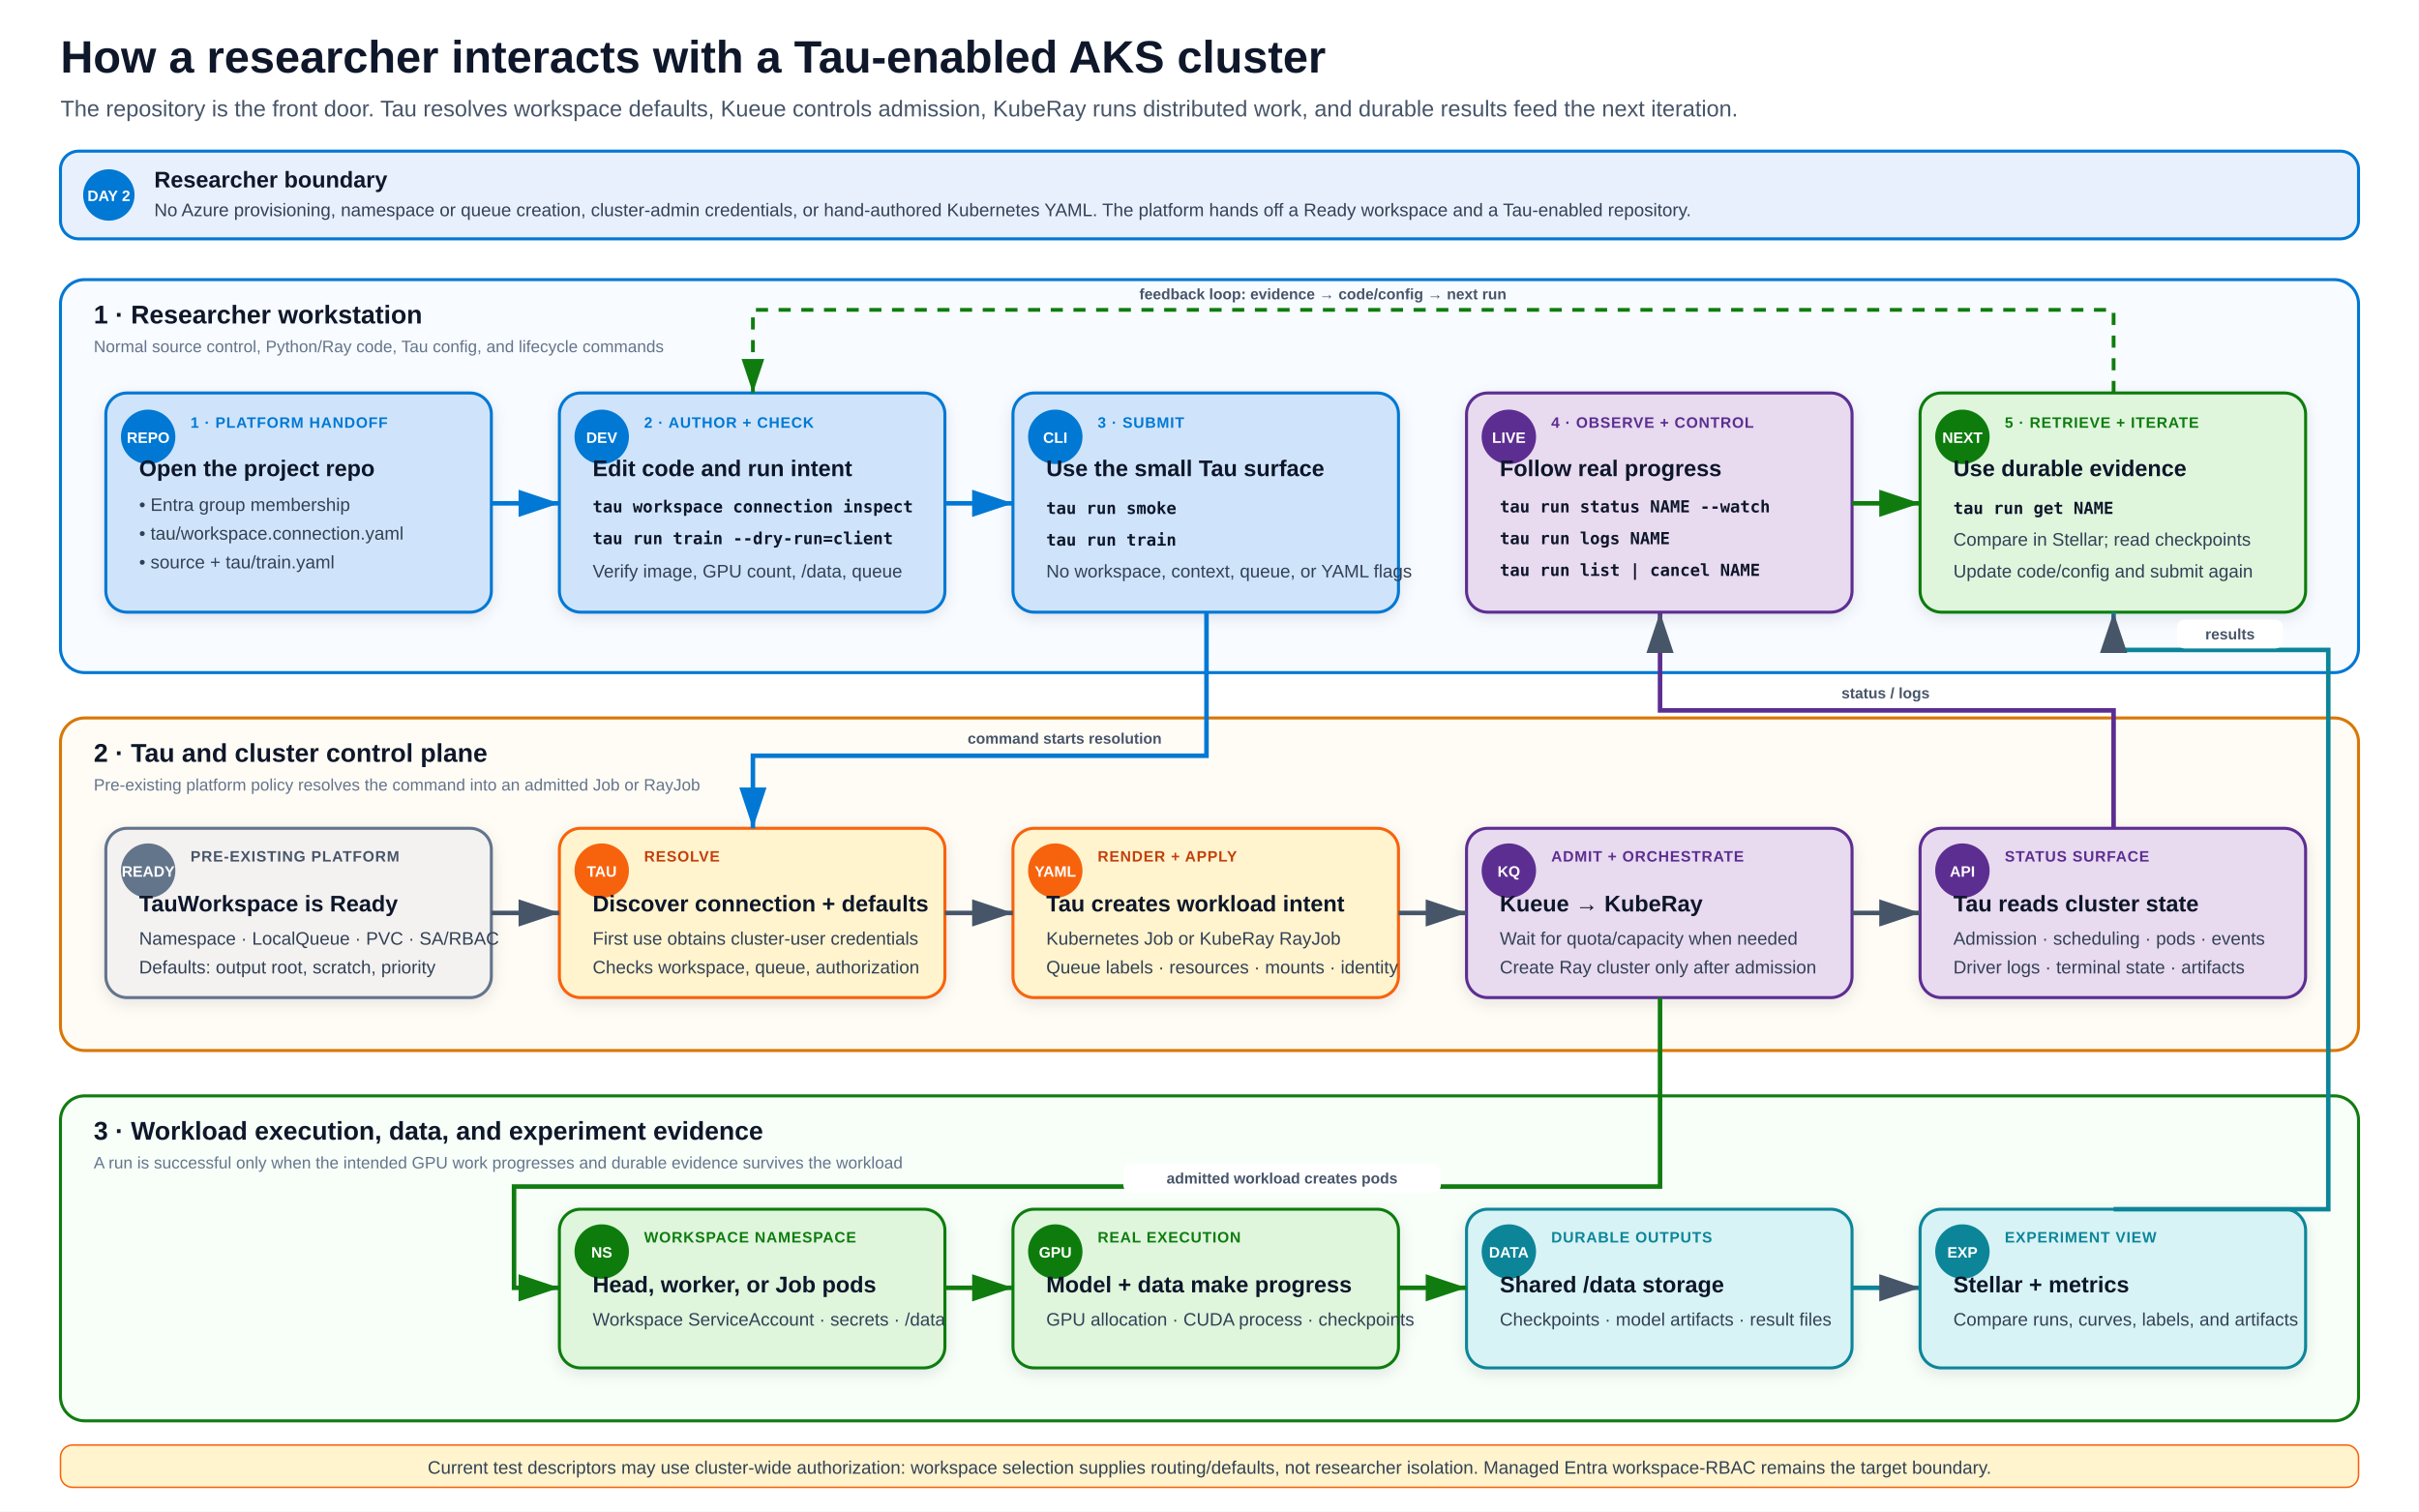
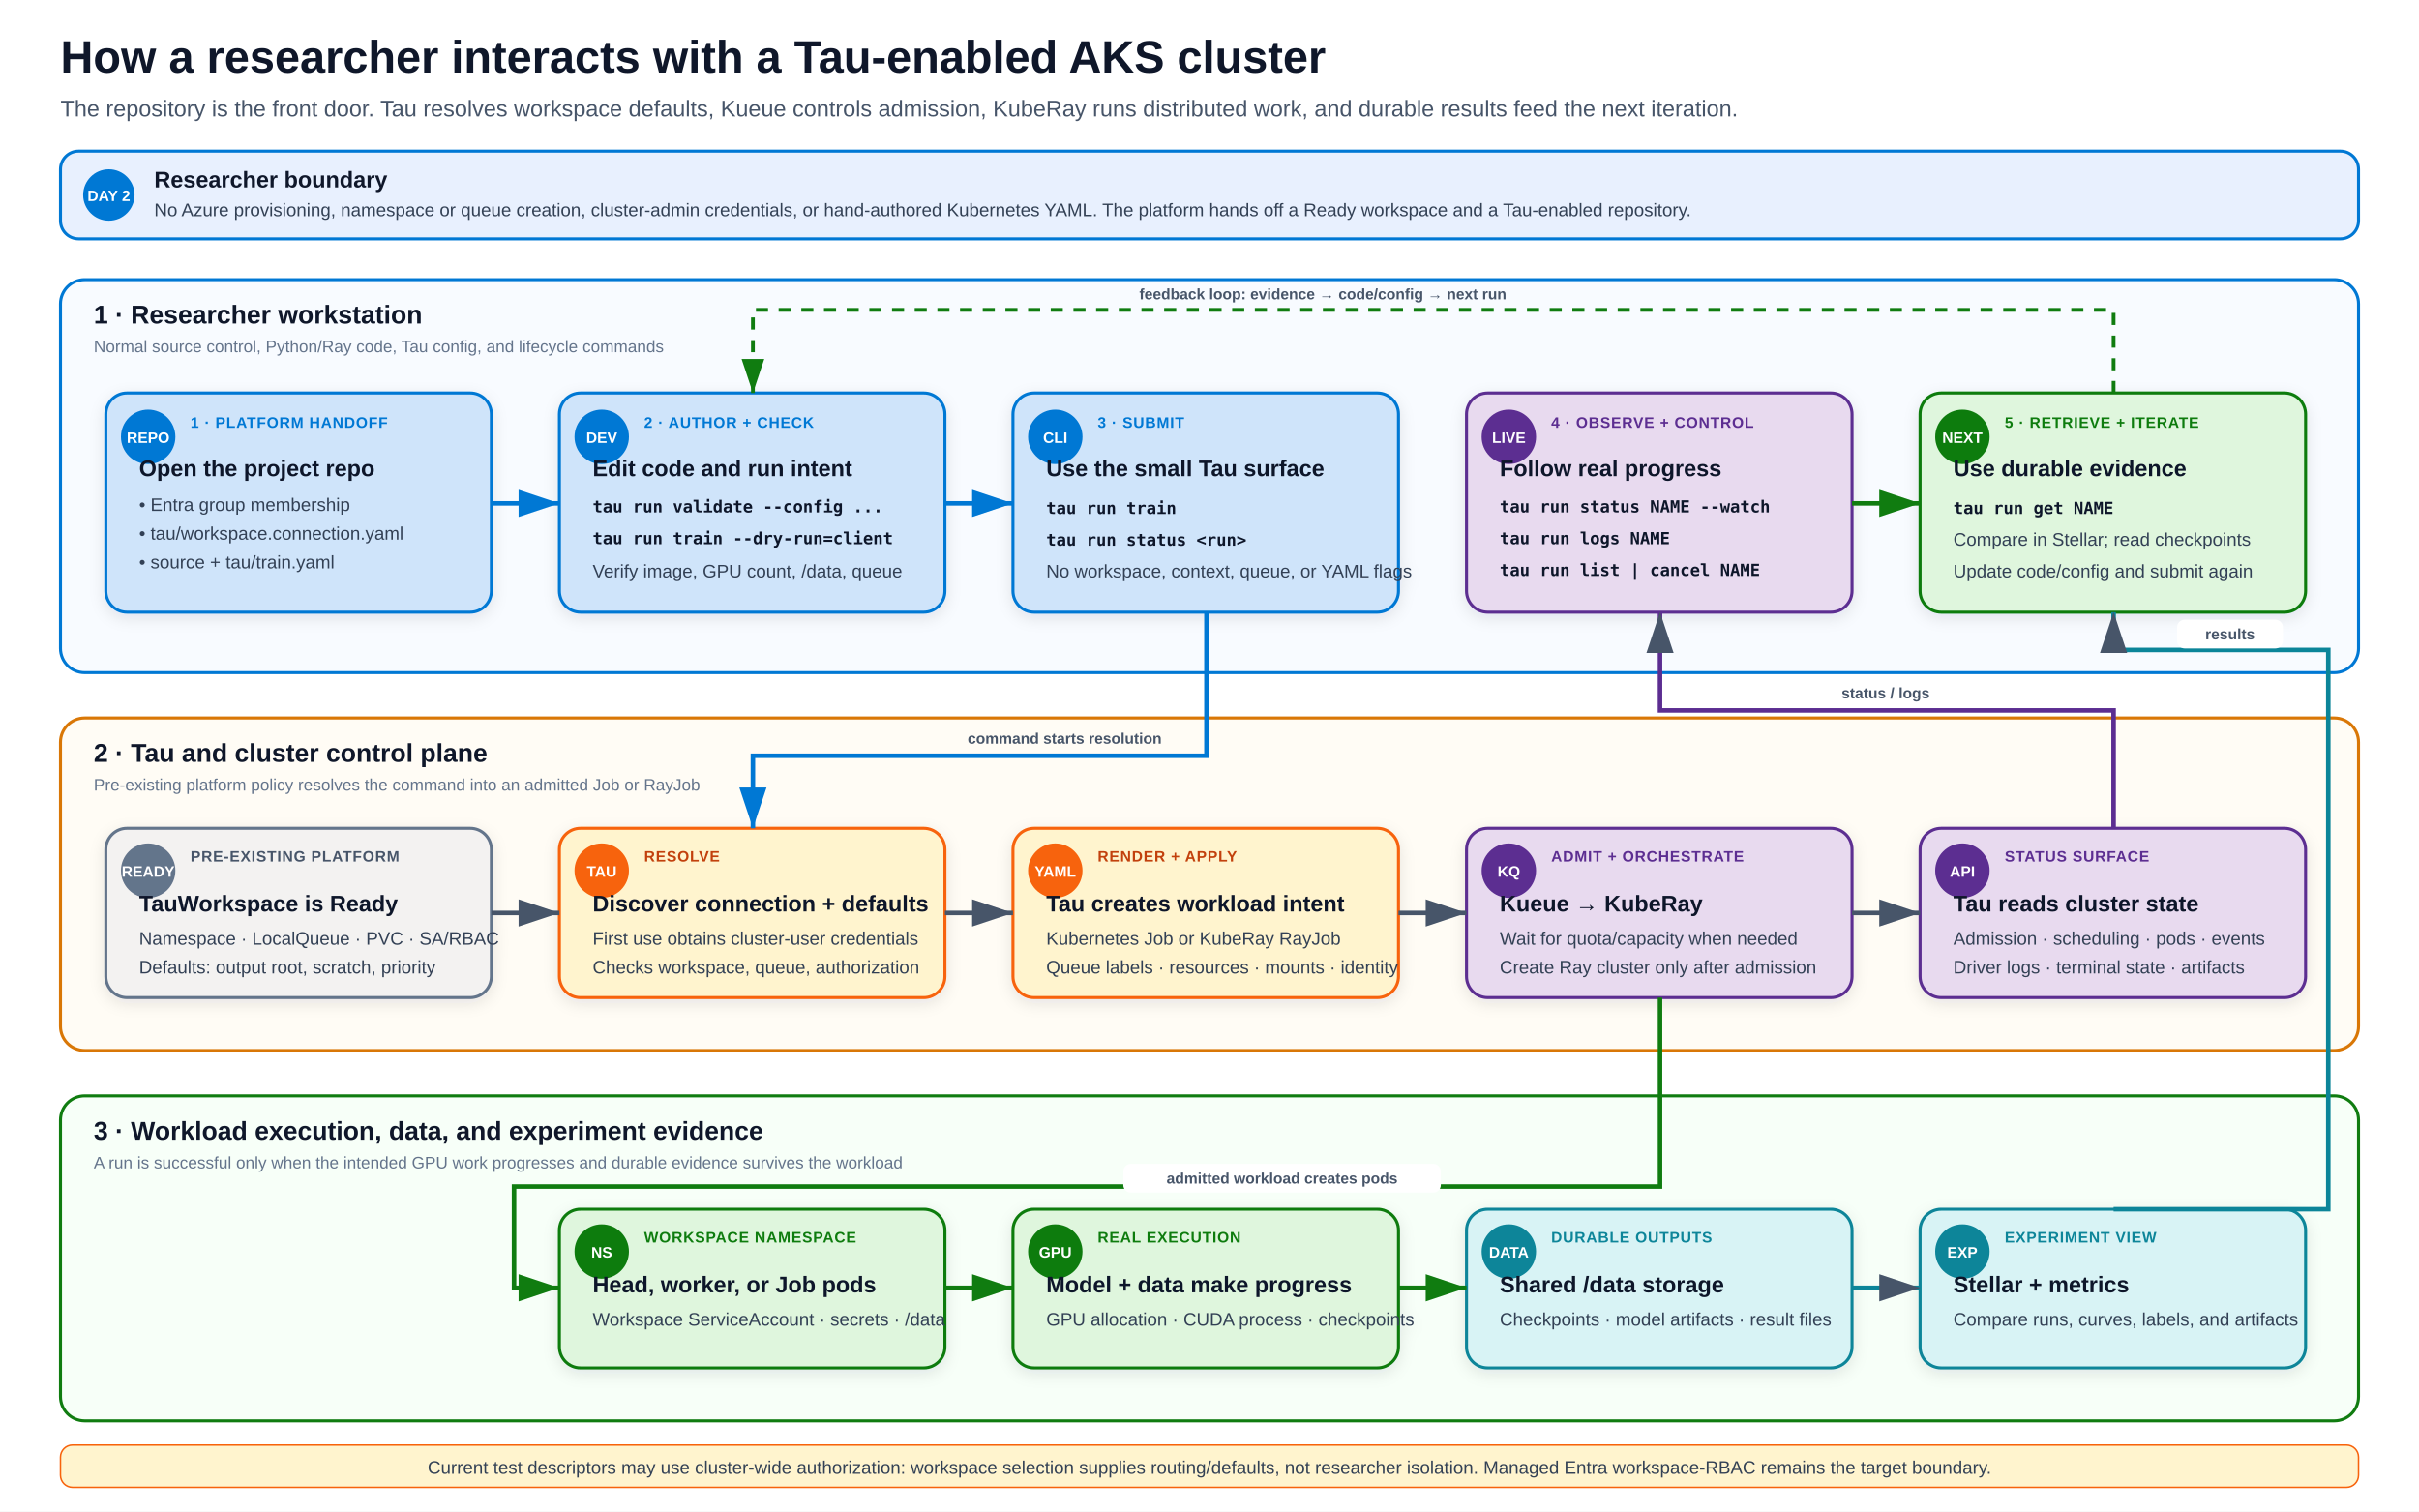
<svg xmlns="http://www.w3.org/2000/svg" width="1600" height="1000" viewBox="0 0 1600 1000" role="img" aria-labelledby="title desc">
  <defs>
    <filter id="shadow" x="-20%" y="-20%" width="140%" height="140%">
      <feDropShadow dx="0" dy="3" stdDeviation="5" flood-color="#0f172a" flood-opacity="0.10" />
    </filter>
    <marker id="arrow-blue" markerWidth="10" markerHeight="10" refX="9" refY="3" orient="auto">
      <path d="M0,0 L0,6 L9,3 z" fill="#0078D4" />
    </marker>
    <marker id="arrow-gray" markerWidth="10" markerHeight="10" refX="9" refY="3" orient="auto">
      <path d="M0,0 L0,6 L9,3 z" fill="#475569" />
    </marker>
    <marker id="arrow-green" markerWidth="10" markerHeight="10" refX="9" refY="3" orient="auto">
      <path d="M0,0 L0,6 L9,3 z" fill="#107C10" />
    </marker>
    <style>
      .title { font: 700 30px "Segoe UI", Arial, sans-serif; fill: #0f172a; }
      .subtitle { font: 400 15px "Segoe UI", Arial, sans-serif; fill: #475569; }
      .lane-title { font: 700 17px "Segoe UI", Arial, sans-serif; fill: #0f172a; }
      .lane-note { font: 400 11px "Segoe UI", Arial, sans-serif; fill: #64748b; }
      .stage { font: 700 10px "Segoe UI", Arial, sans-serif; letter-spacing: 0.5px; }
      .box-title { font: 700 15px "Segoe UI", Arial, sans-serif; fill: #0f172a; }
      .body { font: 400 12px "Segoe UI", Arial, sans-serif; fill: #334155; }
      .cmd { font: 600 11px "SFMono-Regular", Consolas, monospace; fill: #0f172a; }
      .badge { font: 700 10px "Segoe UI", Arial, sans-serif; fill: #ffffff; }
      .arrow-label { font: 600 10px "Segoe UI", Arial, sans-serif; fill: #475569; }
    </style>
  </defs>
  <rect width="1600" height="1000" fill="#ffffff" />
  <text x="40" y="48" class="title">How a researcher interacts with a Tau-enabled AKS cluster</text>
  <text x="40" y="77" class="subtitle">The repository is the front door. Tau resolves workspace defaults, Kueue controls admission, KubeRay runs distributed work, and durable results feed the next iteration.</text>
  <rect x="40" y="100" width="1520" height="58" rx="12" fill="#E8F0FE" stroke="#0078D4" stroke-width="2" />
  <circle cx="72" cy="129" r="17" fill="#0078D4" />
  <text x="72" y="133" text-anchor="middle" class="badge">DAY 2</text>
  <text x="102" y="124" class="box-title">Researcher boundary</text>
  <text x="102" y="143" class="body">No Azure provisioning, namespace or queue creation, cluster-admin credentials, or hand-authored Kubernetes YAML. The platform hands off a Ready workspace and a Tau-enabled repository.</text>
  <rect x="40" y="185" width="1520" height="260" rx="16" fill="#F8FBFF" stroke="#0078D4" stroke-width="2" />
  <text x="62" y="214" class="lane-title">1 · Researcher workstation</text>
  <text x="62" y="233" class="lane-note">Normal source control, Python/Ray code, Tau config, and lifecycle commands</text>
  <g filter="url(#shadow)">
    <rect x="70" y="260" width="255" height="145" rx="14" fill="#CFE4FA" stroke="#0078D4" stroke-width="2" />
    <circle cx="98" cy="289" r="18" fill="#0078D4" />
    <text x="98" y="293" text-anchor="middle" class="badge">REPO</text>
    <text x="126" y="283" class="stage" fill="#0078D4">1 · PLATFORM HANDOFF</text>
    <text x="92" y="315" class="box-title">Open the project repo</text>
    <text x="92" y="338" class="body">• Entra group membership</text>
    <text x="92" y="357" class="body">• tau/workspace.connection.yaml</text>
    <text x="92" y="376" class="body">• source + tau/train.yaml</text>
  </g>
  <g filter="url(#shadow)">
    <rect x="370" y="260" width="255" height="145" rx="14" fill="#CFE4FA" stroke="#0078D4" stroke-width="2" />
    <circle cx="398" cy="289" r="18" fill="#0078D4" />
    <text x="398" y="293" text-anchor="middle" class="badge">DEV</text>
    <text x="426" y="283" class="stage" fill="#0078D4">2 · AUTHOR + CHECK</text>
    <text x="392" y="315" class="box-title">Edit code and run intent</text>
-     <text x="392" y="339" class="cmd">tau workspace connection inspect</text>
+     <text x="392" y="339" class="cmd">tau run validate --config ...</text>
    <text x="392" y="360" class="cmd">tau run train --dry-run=client</text>
    <text x="392" y="382" class="body">Verify image, GPU count, /data, queue</text>
  </g>
  <g filter="url(#shadow)">
    <rect x="670" y="260" width="255" height="145" rx="14" fill="#CFE4FA" stroke="#0078D4" stroke-width="2" />
    <circle cx="698" cy="289" r="18" fill="#0078D4" />
    <text x="698" y="293" text-anchor="middle" class="badge">CLI</text>
    <text x="726" y="283" class="stage" fill="#0078D4">3 · SUBMIT</text>
    <text x="692" y="315" class="box-title">Use the small Tau surface</text>
-     <text x="692" y="340" class="cmd">tau run smoke</text>
-     <text x="692" y="361" class="cmd">tau run train</text>
+     <text x="692" y="340" class="cmd">tau run train</text>
+     <text x="692" y="361" class="cmd">tau run status &lt;run&gt;</text>
    <text x="692" y="382" class="body">No workspace, context, queue, or YAML flags</text>
  </g>
  <g filter="url(#shadow)">
    <rect x="970" y="260" width="255" height="145" rx="14" fill="#E8DAEF" stroke="#5C2D91" stroke-width="2" />
    <circle cx="998" cy="289" r="18" fill="#5C2D91" />
    <text x="998" y="293" text-anchor="middle" class="badge">LIVE</text>
    <text x="1026" y="283" class="stage" fill="#5C2D91">4 · OBSERVE + CONTROL</text>
    <text x="992" y="315" class="box-title">Follow real progress</text>
    <text x="992" y="339" class="cmd">tau run status NAME --watch</text>
    <text x="992" y="360" class="cmd">tau run logs NAME</text>
    <text x="992" y="381" class="cmd">tau run list | cancel NAME</text>
  </g>
  <g filter="url(#shadow)">
    <rect x="1270" y="260" width="255" height="145" rx="14" fill="#DFF6DD" stroke="#107C10" stroke-width="2" />
    <circle cx="1298" cy="289" r="18" fill="#107C10" />
    <text x="1298" y="293" text-anchor="middle" class="badge">NEXT</text>
    <text x="1326" y="283" class="stage" fill="#107C10">5 · RETRIEVE + ITERATE</text>
    <text x="1292" y="315" class="box-title">Use durable evidence</text>
    <text x="1292" y="340" class="cmd">tau run get NAME</text>
    <text x="1292" y="361" class="body">Compare in Stellar; read checkpoints</text>
    <text x="1292" y="382" class="body">Update code/config and submit again</text>
  </g>
  <path d="M325 333 H370" stroke="#0078D4" stroke-width="3" fill="none" marker-end="url(#arrow-blue)" />
  <path d="M625 333 H670" stroke="#0078D4" stroke-width="3" fill="none" marker-end="url(#arrow-blue)" />
  <path d="M1225 333 H1270" stroke="#107C10" stroke-width="3" fill="none" marker-end="url(#arrow-green)" />
  <rect x="40" y="475" width="1520" height="220" rx="16" fill="#FFFCF5" stroke="#D97706" stroke-width="2" />
  <text x="62" y="504" class="lane-title">2 · Tau and cluster control plane</text>
  <text x="62" y="523" class="lane-note">Pre-existing platform policy resolves the command into an admitted Job or RayJob</text>
  <g filter="url(#shadow)">
    <rect x="70" y="548" width="255" height="112" rx="14" fill="#F3F2F1" stroke="#64748B" stroke-width="2" />
    <circle cx="98" cy="576" r="18" fill="#64748B" />
    <text x="98" y="580" text-anchor="middle" class="badge">READY</text>
    <text x="126" y="570" class="stage" fill="#475569">PRE-EXISTING PLATFORM</text>
    <text x="92" y="603" class="box-title">TauWorkspace is Ready</text>
    <text x="92" y="625" class="body">Namespace · LocalQueue · PVC · SA/RBAC</text>
    <text x="92" y="644" class="body">Defaults: output root, scratch, priority</text>
  </g>
  <g filter="url(#shadow)">
    <rect x="370" y="548" width="255" height="112" rx="14" fill="#FFF4CE" stroke="#F7630C" stroke-width="2" />
    <circle cx="398" cy="576" r="18" fill="#F7630C" />
    <text x="398" y="580" text-anchor="middle" class="badge">TAU</text>
    <text x="426" y="570" class="stage" fill="#C2410C">RESOLVE</text>
    <text x="392" y="603" class="box-title">Discover connection + defaults</text>
    <text x="392" y="625" class="body">First use obtains cluster-user credentials</text>
    <text x="392" y="644" class="body">Checks workspace, queue, authorization</text>
  </g>
  <g filter="url(#shadow)">
    <rect x="670" y="548" width="255" height="112" rx="14" fill="#FFF4CE" stroke="#F7630C" stroke-width="2" />
    <circle cx="698" cy="576" r="18" fill="#F7630C" />
    <text x="698" y="580" text-anchor="middle" class="badge">YAML</text>
    <text x="726" y="570" class="stage" fill="#C2410C">RENDER + APPLY</text>
    <text x="692" y="603" class="box-title">Tau creates workload intent</text>
    <text x="692" y="625" class="body">Kubernetes Job or KubeRay RayJob</text>
    <text x="692" y="644" class="body">Queue labels · resources · mounts · identity</text>
  </g>
  <g filter="url(#shadow)">
    <rect x="970" y="548" width="255" height="112" rx="14" fill="#E8DAEF" stroke="#5C2D91" stroke-width="2" />
    <circle cx="998" cy="576" r="18" fill="#5C2D91" />
    <text x="998" y="580" text-anchor="middle" class="badge">KQ</text>
    <text x="1026" y="570" class="stage" fill="#5C2D91">ADMIT + ORCHESTRATE</text>
    <text x="992" y="603" class="box-title">Kueue → KubeRay</text>
    <text x="992" y="625" class="body">Wait for quota/capacity when needed</text>
    <text x="992" y="644" class="body">Create Ray cluster only after admission</text>
  </g>
  <g filter="url(#shadow)">
    <rect x="1270" y="548" width="255" height="112" rx="14" fill="#E8DAEF" stroke="#5C2D91" stroke-width="2" />
    <circle cx="1298" cy="576" r="18" fill="#5C2D91" />
    <text x="1298" y="580" text-anchor="middle" class="badge">API</text>
    <text x="1326" y="570" class="stage" fill="#5C2D91">STATUS SURFACE</text>
    <text x="1292" y="603" class="box-title">Tau reads cluster state</text>
    <text x="1292" y="625" class="body">Admission · scheduling · pods · events</text>
    <text x="1292" y="644" class="body">Driver logs · terminal state · artifacts</text>
  </g>
  <path d="M325 604 H370" stroke="#475569" stroke-width="3" fill="none" marker-end="url(#arrow-gray)" />
  <path d="M625 604 H670" stroke="#475569" stroke-width="3" fill="none" marker-end="url(#arrow-gray)" />
  <path d="M925 604 H970" stroke="#475569" stroke-width="3" fill="none" marker-end="url(#arrow-gray)" />
  <path d="M1225 604 H1270" stroke="#475569" stroke-width="3" fill="none" marker-end="url(#arrow-gray)" />
  <path d="M798 405 V500 H498 V548" stroke="#0078D4" stroke-width="3" fill="none" marker-end="url(#arrow-blue)" />
  <text x="640" y="492" class="arrow-label">command starts resolution</text>
  <path d="M1398 548 V470 H1098 V405" stroke="#5C2D91" stroke-width="3" fill="none" marker-end="url(#arrow-gray)" />
  <text x="1218" y="462" class="arrow-label">status / logs</text>
  <rect x="40" y="725" width="1520" height="215" rx="16" fill="#F7FFF8" stroke="#107C10" stroke-width="2" />
  <text x="62" y="754" class="lane-title">3 · Workload execution, data, and experiment evidence</text>
  <text x="62" y="773" class="lane-note">A run is successful only when the intended GPU work progresses and durable evidence survives the workload</text>
  <g filter="url(#shadow)">
    <rect x="370" y="800" width="255" height="105" rx="14" fill="#DFF6DD" stroke="#107C10" stroke-width="2" />
    <circle cx="398" cy="828" r="18" fill="#107C10" />
    <text x="398" y="832" text-anchor="middle" class="badge">NS</text>
    <text x="426" y="822" class="stage" fill="#107C10">WORKSPACE NAMESPACE</text>
    <text x="392" y="855" class="box-title">Head, worker, or Job pods</text>
    <text x="392" y="877" class="body">Workspace ServiceAccount · secrets · /data</text>
  </g>
  <g filter="url(#shadow)">
    <rect x="670" y="800" width="255" height="105" rx="14" fill="#DFF6DD" stroke="#107C10" stroke-width="2" />
    <circle cx="698" cy="828" r="18" fill="#107C10" />
    <text x="698" y="832" text-anchor="middle" class="badge">GPU</text>
    <text x="726" y="822" class="stage" fill="#107C10">REAL EXECUTION</text>
    <text x="692" y="855" class="box-title">Model + data make progress</text>
    <text x="692" y="877" class="body">GPU allocation · CUDA process · checkpoints</text>
  </g>
  <g filter="url(#shadow)">
    <rect x="970" y="800" width="255" height="105" rx="14" fill="#D8F3F5" stroke="#0C8599" stroke-width="2" />
    <circle cx="998" cy="828" r="18" fill="#0C8599" />
    <text x="998" y="832" text-anchor="middle" class="badge">DATA</text>
    <text x="1026" y="822" class="stage" fill="#0C8599">DURABLE OUTPUTS</text>
    <text x="992" y="855" class="box-title">Shared /data storage</text>
    <text x="992" y="877" class="body">Checkpoints · model artifacts · result files</text>
  </g>
  <g filter="url(#shadow)">
    <rect x="1270" y="800" width="255" height="105" rx="14" fill="#D8F3F5" stroke="#0C8599" stroke-width="2" />
    <circle cx="1298" cy="828" r="18" fill="#0C8599" />
    <text x="1298" y="832" text-anchor="middle" class="badge">EXP</text>
    <text x="1326" y="822" class="stage" fill="#0C8599">EXPERIMENT VIEW</text>
    <text x="1292" y="855" class="box-title">Stellar + metrics</text>
    <text x="1292" y="877" class="body">Compare runs, curves, labels, and artifacts</text>
  </g>
  <path d="M1098 660 V785 H340 V852 H370" stroke="#107C10" stroke-width="3" fill="none" marker-end="url(#arrow-green)" />
  <rect x="743" y="770" width="210" height="19" rx="5" fill="#ffffff" />
  <text x="848" y="783" text-anchor="middle" class="arrow-label">admitted workload creates pods</text>
  <path d="M625 852 H670" stroke="#107C10" stroke-width="3" fill="none" marker-end="url(#arrow-green)" />
  <path d="M925 852 H970" stroke="#107C10" stroke-width="3" fill="none" marker-end="url(#arrow-green)" />
  <path d="M1225 852 H1270" stroke="#0C8599" stroke-width="3" fill="none" marker-end="url(#arrow-gray)" />
  <path d="M1398 800 H1540 V430 H1398 V405" stroke="#0C8599" stroke-width="3" fill="none" marker-end="url(#arrow-gray)" />
  <rect x="1440" y="410" width="70" height="19" rx="5" fill="#ffffff" />
  <text x="1475" y="423" text-anchor="middle" class="arrow-label">results</text>
  <path d="M1398 260 V205 H498 V260" stroke="#107C10" stroke-width="2.5" stroke-dasharray="8 7" fill="none" marker-end="url(#arrow-green)" />
  <text x="875" y="198" text-anchor="middle" class="arrow-label">feedback loop: evidence → code/config → next run</text>
  <rect x="40" y="956" width="1520" height="28" rx="8" fill="#FFF4CE" stroke="#F7630C" />
  <text x="800" y="975" text-anchor="middle" class="body">Current test descriptors may use cluster-wide authorization: workspace selection supplies routing/defaults, not researcher isolation. Managed Entra workspace-RBAC remains the target boundary.</text>
</svg>
